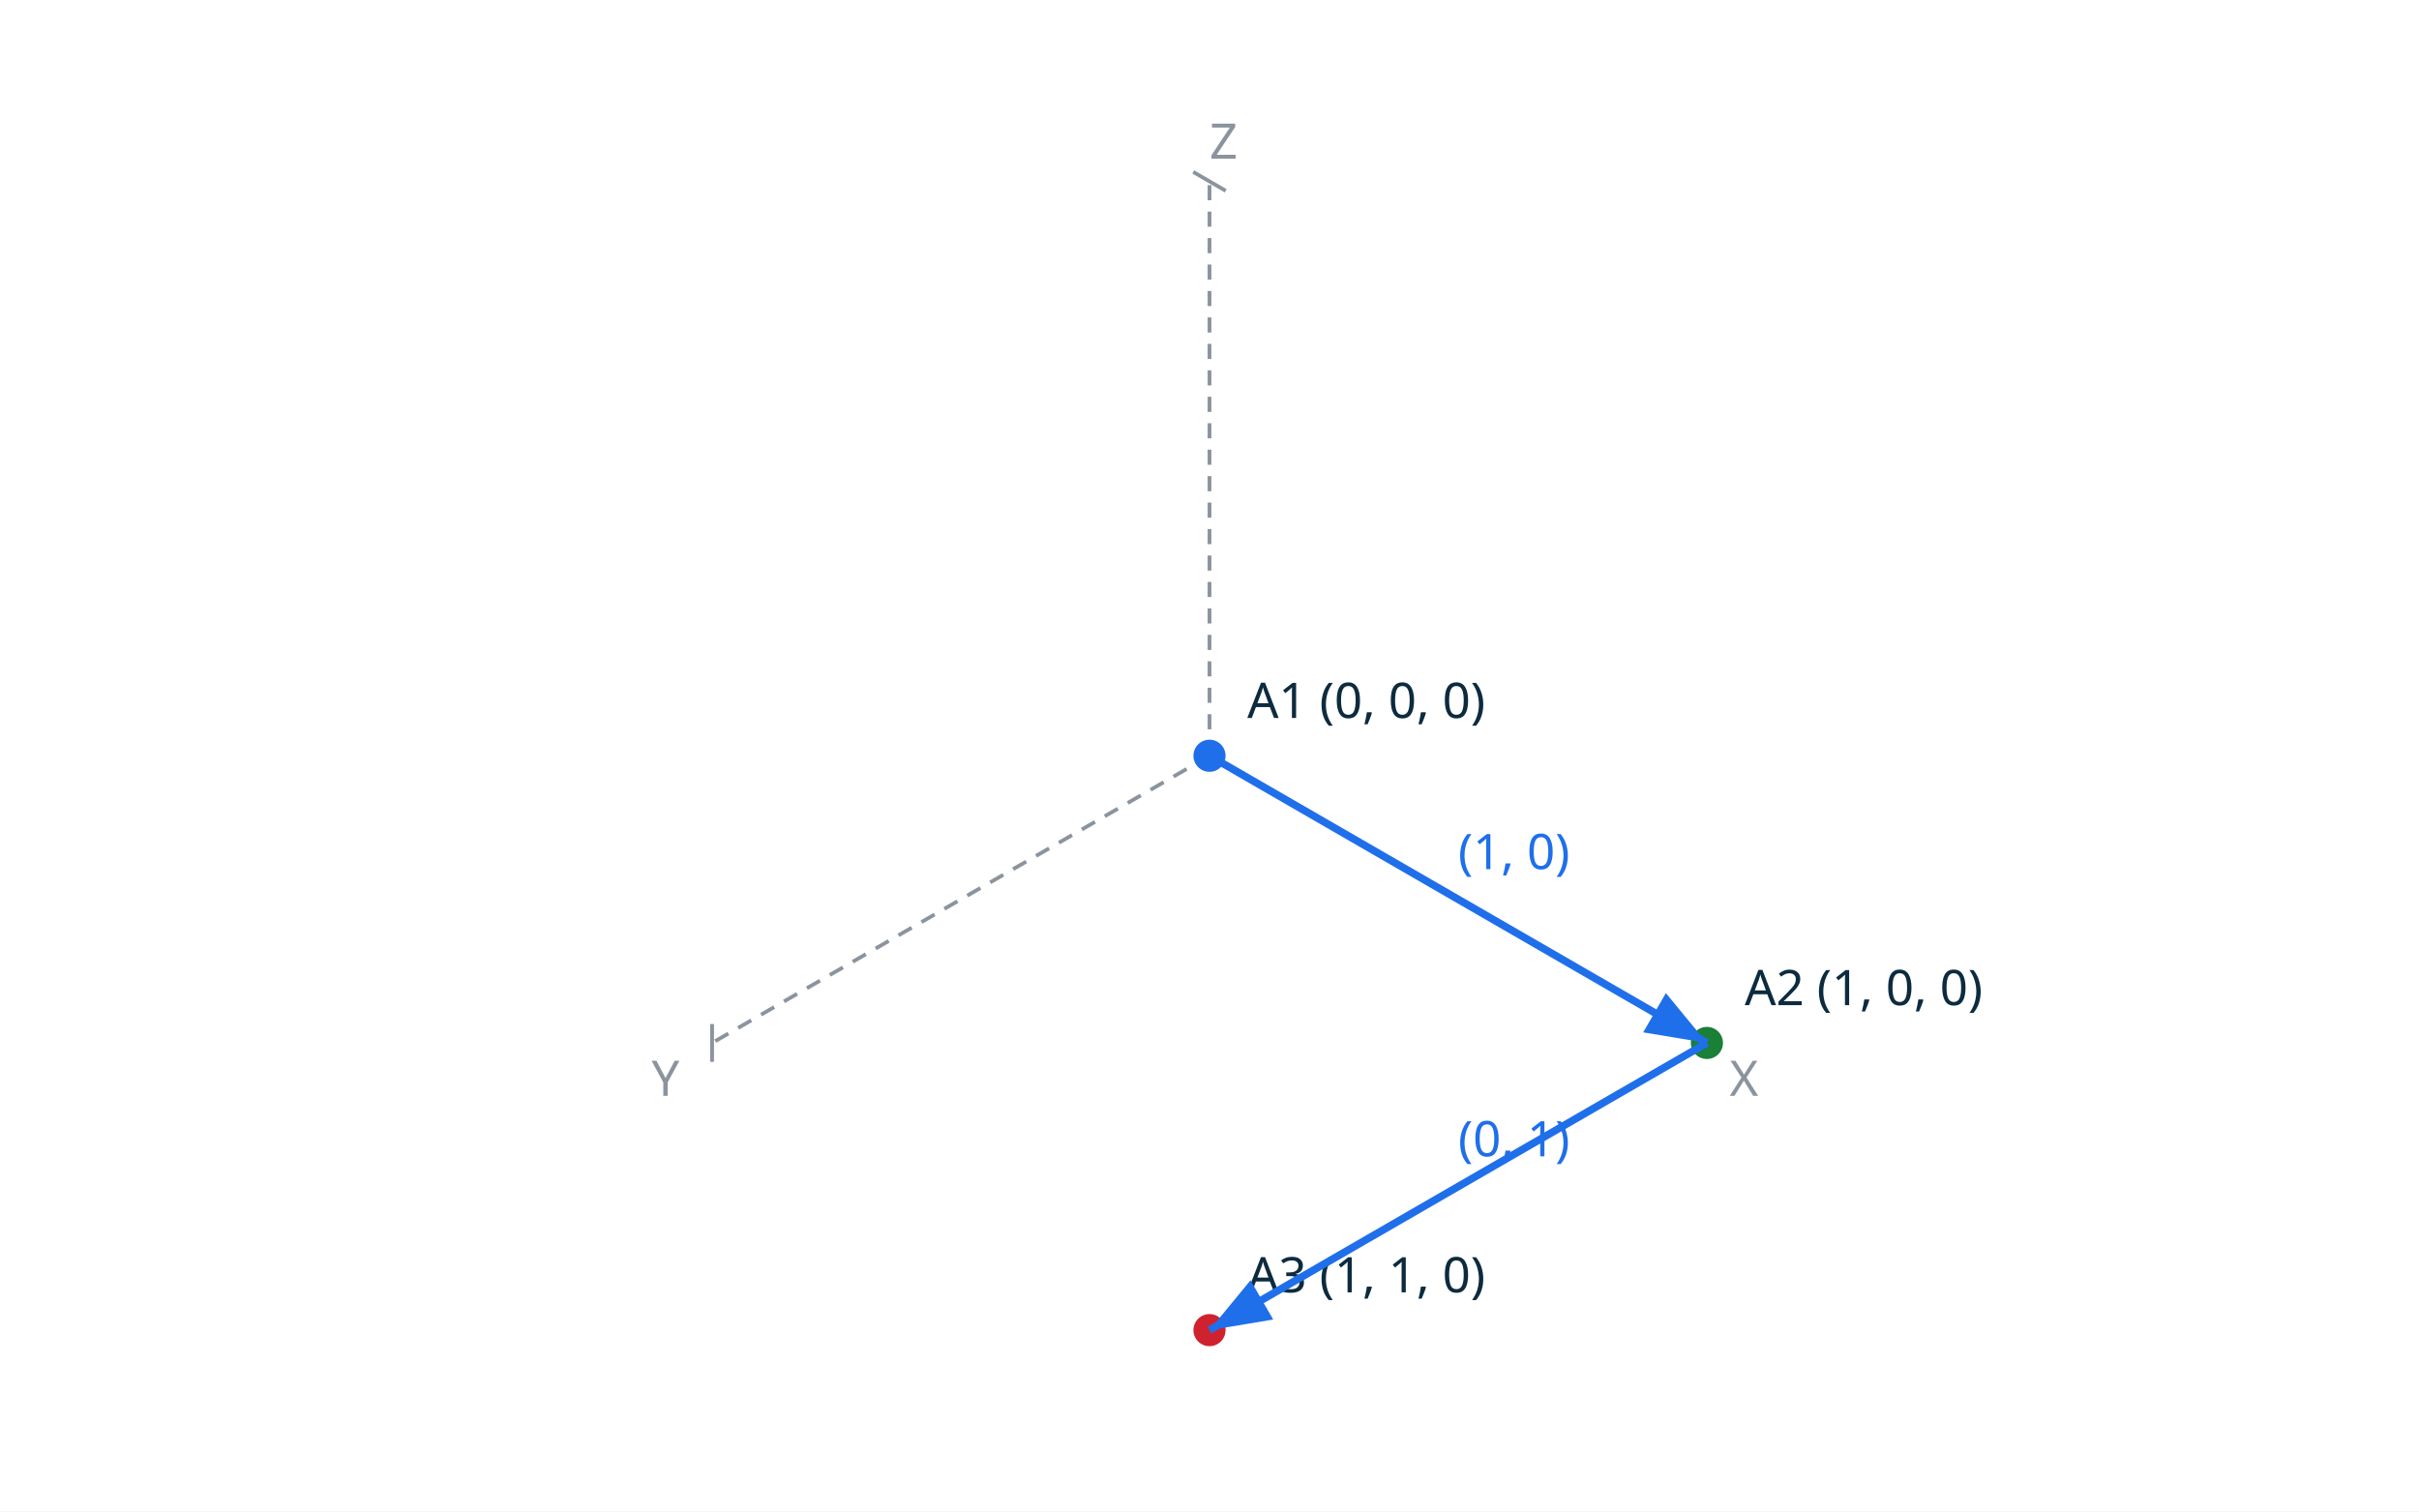
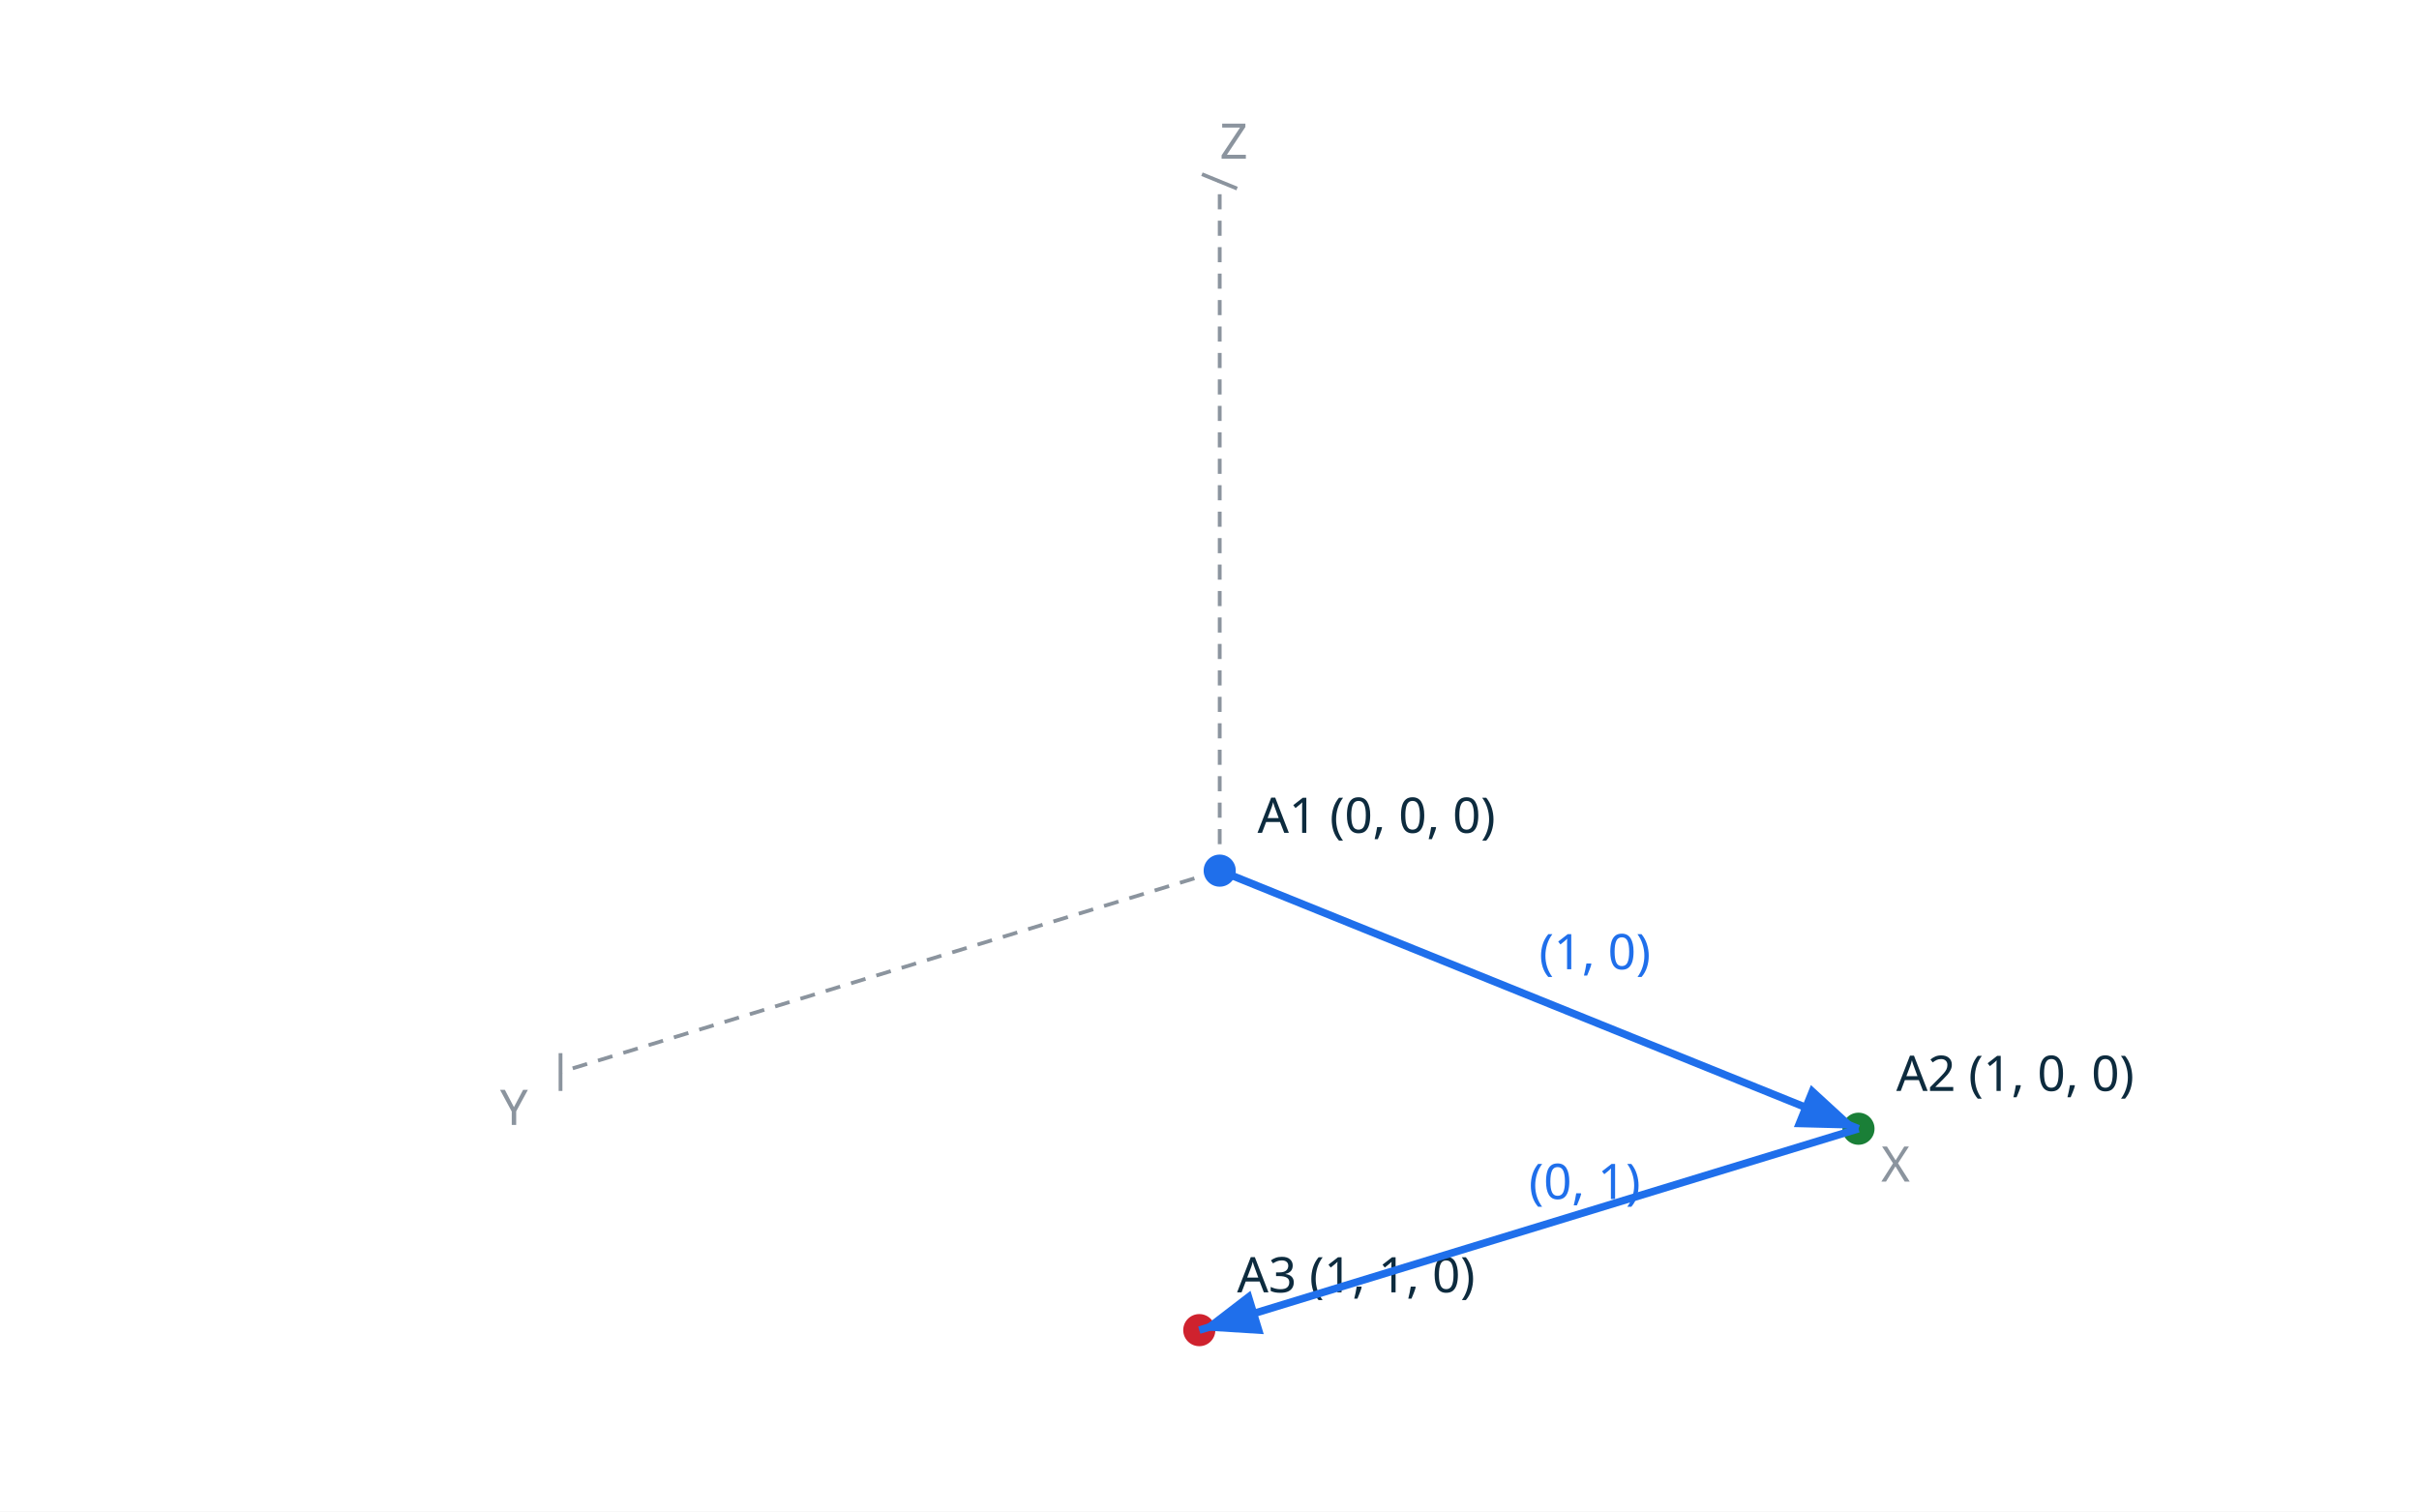
<svg xmlns="http://www.w3.org/2000/svg" viewBox="0 0 640 400" width="640" height="400">
  <rect width="640" height="400" fill="#ffffff" />
-   <circle cx="320.0" cy="200.0" r="2.5" fill="#ffffff" stroke="#6e7781" stroke-width="1.0" />
-   <circle cx="320.0" cy="200.0" r="2.5" fill="#ffffff" stroke="#6e7781" stroke-width="1.0" />
-   <line x1="320.0" y1="200.0" x2="451.6" y2="276.0" stroke="#6e7781" stroke-width="1.0" stroke-dasharray="4 3" />
-   <circle cx="451.6" cy="276.0" r="2.5" fill="#ffffff" stroke="#6e7781" stroke-width="1.0" />
-   <circle cx="451.6" cy="276.0" r="2.5" fill="#ffffff" stroke="#6e7781" stroke-width="1.0" />
-   <line x1="320.0" y1="200.0" x2="451.6" y2="276.0" stroke="#6e7781" stroke-width="1.0" stroke-dasharray="4 3" />
-   <line x1="451.6" y1="276.0" x2="320.0" y2="352.0" stroke="#6e7781" stroke-width="1.0" stroke-dasharray="4 3" />
-   <circle cx="451.6" cy="276.0" r="2.5" fill="#ffffff" stroke="#6e7781" stroke-width="1.0" />
-   <circle cx="320.0" cy="352.0" r="2.5" fill="#ffffff" stroke="#6e7781" stroke-width="1.0" />
-   <line x1="320.0" y1="200.0" x2="451.6" y2="276.0" stroke="#8b949e" stroke-width="1.0" stroke-dasharray="4 3" />
-   <text x="457.6" y="290.0" fill="#8b949e" font-family="sans-serif" font-size="13">X</text>
-   <line x1="320.0" y1="200.0" x2="188.4" y2="276.0" stroke="#8b949e" stroke-width="1.0" stroke-dasharray="4 3" />
-   <text x="172.4" y="290.0" fill="#8b949e" font-family="sans-serif" font-size="13">Y</text>
-   <line x1="320.0" y1="200.0" x2="320.0" y2="48.0" stroke="#8b949e" stroke-width="1.0" stroke-dasharray="4 3" />
-   <text x="320.0" y="42.0" fill="#8b949e" font-family="sans-serif" font-size="13">Z</text>
-   <circle cx="320.0" cy="200.0" r="2.5" fill="#8b949e" />
-   <line x1="456.0" y1="273.5" x2="447.3" y2="278.5" stroke="#8b949e" stroke-width="1.0" />
-   <line x1="188.4" y1="281.0" x2="188.4" y2="271.0" stroke="#8b949e" stroke-width="1.0" />
-   <line x1="315.7" y1="45.5" x2="324.3" y2="50.5" stroke="#8b949e" stroke-width="1.0" />
-   <circle cx="320.0" cy="200.0" r="5.0" fill="#1f6feb" stroke="#ffffff" stroke-width="1.5" />
-   <text x="330.0" y="190.0" fill="#0d2b3e" font-family="sans-serif" font-size="13">A1 (0, 0, 0)</text>
-   <circle cx="451.6" cy="276.0" r="5.0" fill="#1a7f37" stroke="#ffffff" stroke-width="1.5" />
-   <text x="461.6" y="266.0" fill="#0d2b3e" font-family="sans-serif" font-size="13">A2 (1, 0, 0)</text>
-   <circle cx="320.0" cy="352.0" r="5.0" fill="#cf222e" stroke="#ffffff" stroke-width="1.5" />
-   <text x="330.0" y="342.0" fill="#0d2b3e" font-family="sans-serif" font-size="13">A3 (1, 1, 0)</text>
+   <circle cx="322.7" cy="230.4" r="2.5" fill="#ffffff" stroke="#6e7781" stroke-width="1.0" />
+   <circle cx="322.7" cy="230.4" r="2.5" fill="#ffffff" stroke="#6e7781" stroke-width="1.0" />
+   <line x1="322.7" y1="230.4" x2="491.7" y2="298.7" stroke="#6e7781" stroke-width="1.0" stroke-dasharray="4 3" />
+   <circle cx="491.7" cy="298.7" r="2.5" fill="#ffffff" stroke="#6e7781" stroke-width="1.0" />
+   <circle cx="491.7" cy="298.7" r="2.5" fill="#ffffff" stroke="#6e7781" stroke-width="1.0" />
+   <line x1="322.7" y1="230.4" x2="491.7" y2="298.7" stroke="#6e7781" stroke-width="1.0" stroke-dasharray="4 3" />
+   <line x1="491.7" y1="298.7" x2="317.3" y2="352.0" stroke="#6e7781" stroke-width="1.0" stroke-dasharray="4 3" />
+   <circle cx="491.7" cy="298.7" r="2.5" fill="#ffffff" stroke="#6e7781" stroke-width="1.0" />
+   <circle cx="317.3" cy="352.0" r="2.5" fill="#ffffff" stroke="#6e7781" stroke-width="1.0" />
+   <line x1="322.7" y1="230.4" x2="491.7" y2="298.7" stroke="#8b949e" stroke-width="1.0" stroke-dasharray="4 3" />
+   <text x="497.7" y="312.7" fill="#8b949e" font-family="sans-serif" font-size="13">X</text>
+   <line x1="322.7" y1="230.4" x2="148.3" y2="283.7" stroke="#8b949e" stroke-width="1.0" stroke-dasharray="4 3" />
+   <text x="132.3" y="297.7" fill="#8b949e" font-family="sans-serif" font-size="13">Y</text>
+   <line x1="322.7" y1="230.4" x2="322.7" y2="48.0" stroke="#8b949e" stroke-width="1.0" stroke-dasharray="4 3" />
+   <text x="322.7" y="42.0" fill="#8b949e" font-family="sans-serif" font-size="13">Z</text>
+   <circle cx="322.7" cy="230.4" r="2.5" fill="#8b949e" />
+   <line x1="496.5" y1="297.2" x2="487.0" y2="300.1" stroke="#8b949e" stroke-width="1.0" />
+   <line x1="148.3" y1="288.7" x2="148.3" y2="278.7" stroke="#8b949e" stroke-width="1.0" />
+   <line x1="318.0" y1="46.1" x2="327.3" y2="49.9" stroke="#8b949e" stroke-width="1.0" />
+   <circle cx="322.7" cy="230.4" r="5.0" fill="#1f6feb" stroke="#ffffff" stroke-width="1.5" />
+   <text x="332.7" y="220.4" fill="#0d2b3e" font-family="sans-serif" font-size="13">A1 (0, 0, 0)</text>
+   <circle cx="491.7" cy="298.7" r="5.0" fill="#1a7f37" stroke="#ffffff" stroke-width="1.5" />
+   <text x="501.7" y="288.7" fill="#0d2b3e" font-family="sans-serif" font-size="13">A2 (1, 0, 0)</text>
+   <circle cx="317.3" cy="352.0" r="5.0" fill="#cf222e" stroke="#ffffff" stroke-width="1.5" />
+   <text x="327.3" y="342.0" fill="#0d2b3e" font-family="sans-serif" font-size="13">A3 (1, 1, 0)</text>
  <defs>
    <marker id="arrow" markerWidth="10" markerHeight="10" refX="8" refY="3" orient="auto">
      <path d="M0,0 L8,3 L0,6 z" fill="#1a7f37" />
    </marker>
    <marker id="arrow1" markerWidth="10" markerHeight="10" refX="8" refY="3" orient="auto">
      <path d="M0,0 L8,3 L0,6 z" fill="#1f6feb" />
    </marker>
  </defs>
-   <line x1="320.0" y1="200.0" x2="451.6" y2="276.0" stroke="#1f6feb" stroke-width="2.0" marker-end="url(#arrow1)" />
-   <text x="385.8" y="230.0" fill="#1f6feb" font-family="sans-serif" font-size="13">(1, 0)</text>
-   <line x1="451.6" y1="276.0" x2="320.0" y2="352.0" stroke="#1f6feb" stroke-width="2.0" marker-end="url(#arrow1)" />
-   <text x="385.8" y="306.0" fill="#1f6feb" font-family="sans-serif" font-size="13">(0, 1)</text>
+   <line x1="322.7" y1="230.4" x2="491.7" y2="298.7" stroke="#1f6feb" stroke-width="2.0" marker-end="url(#arrow1)" />
+   <text x="407.2" y="256.5" fill="#1f6feb" font-family="sans-serif" font-size="13">(1, 0)</text>
+   <line x1="491.7" y1="298.7" x2="317.3" y2="352.0" stroke="#1f6feb" stroke-width="2.0" marker-end="url(#arrow1)" />
+   <text x="404.5" y="317.3" fill="#1f6feb" font-family="sans-serif" font-size="13">(0, 1)</text>
</svg>
